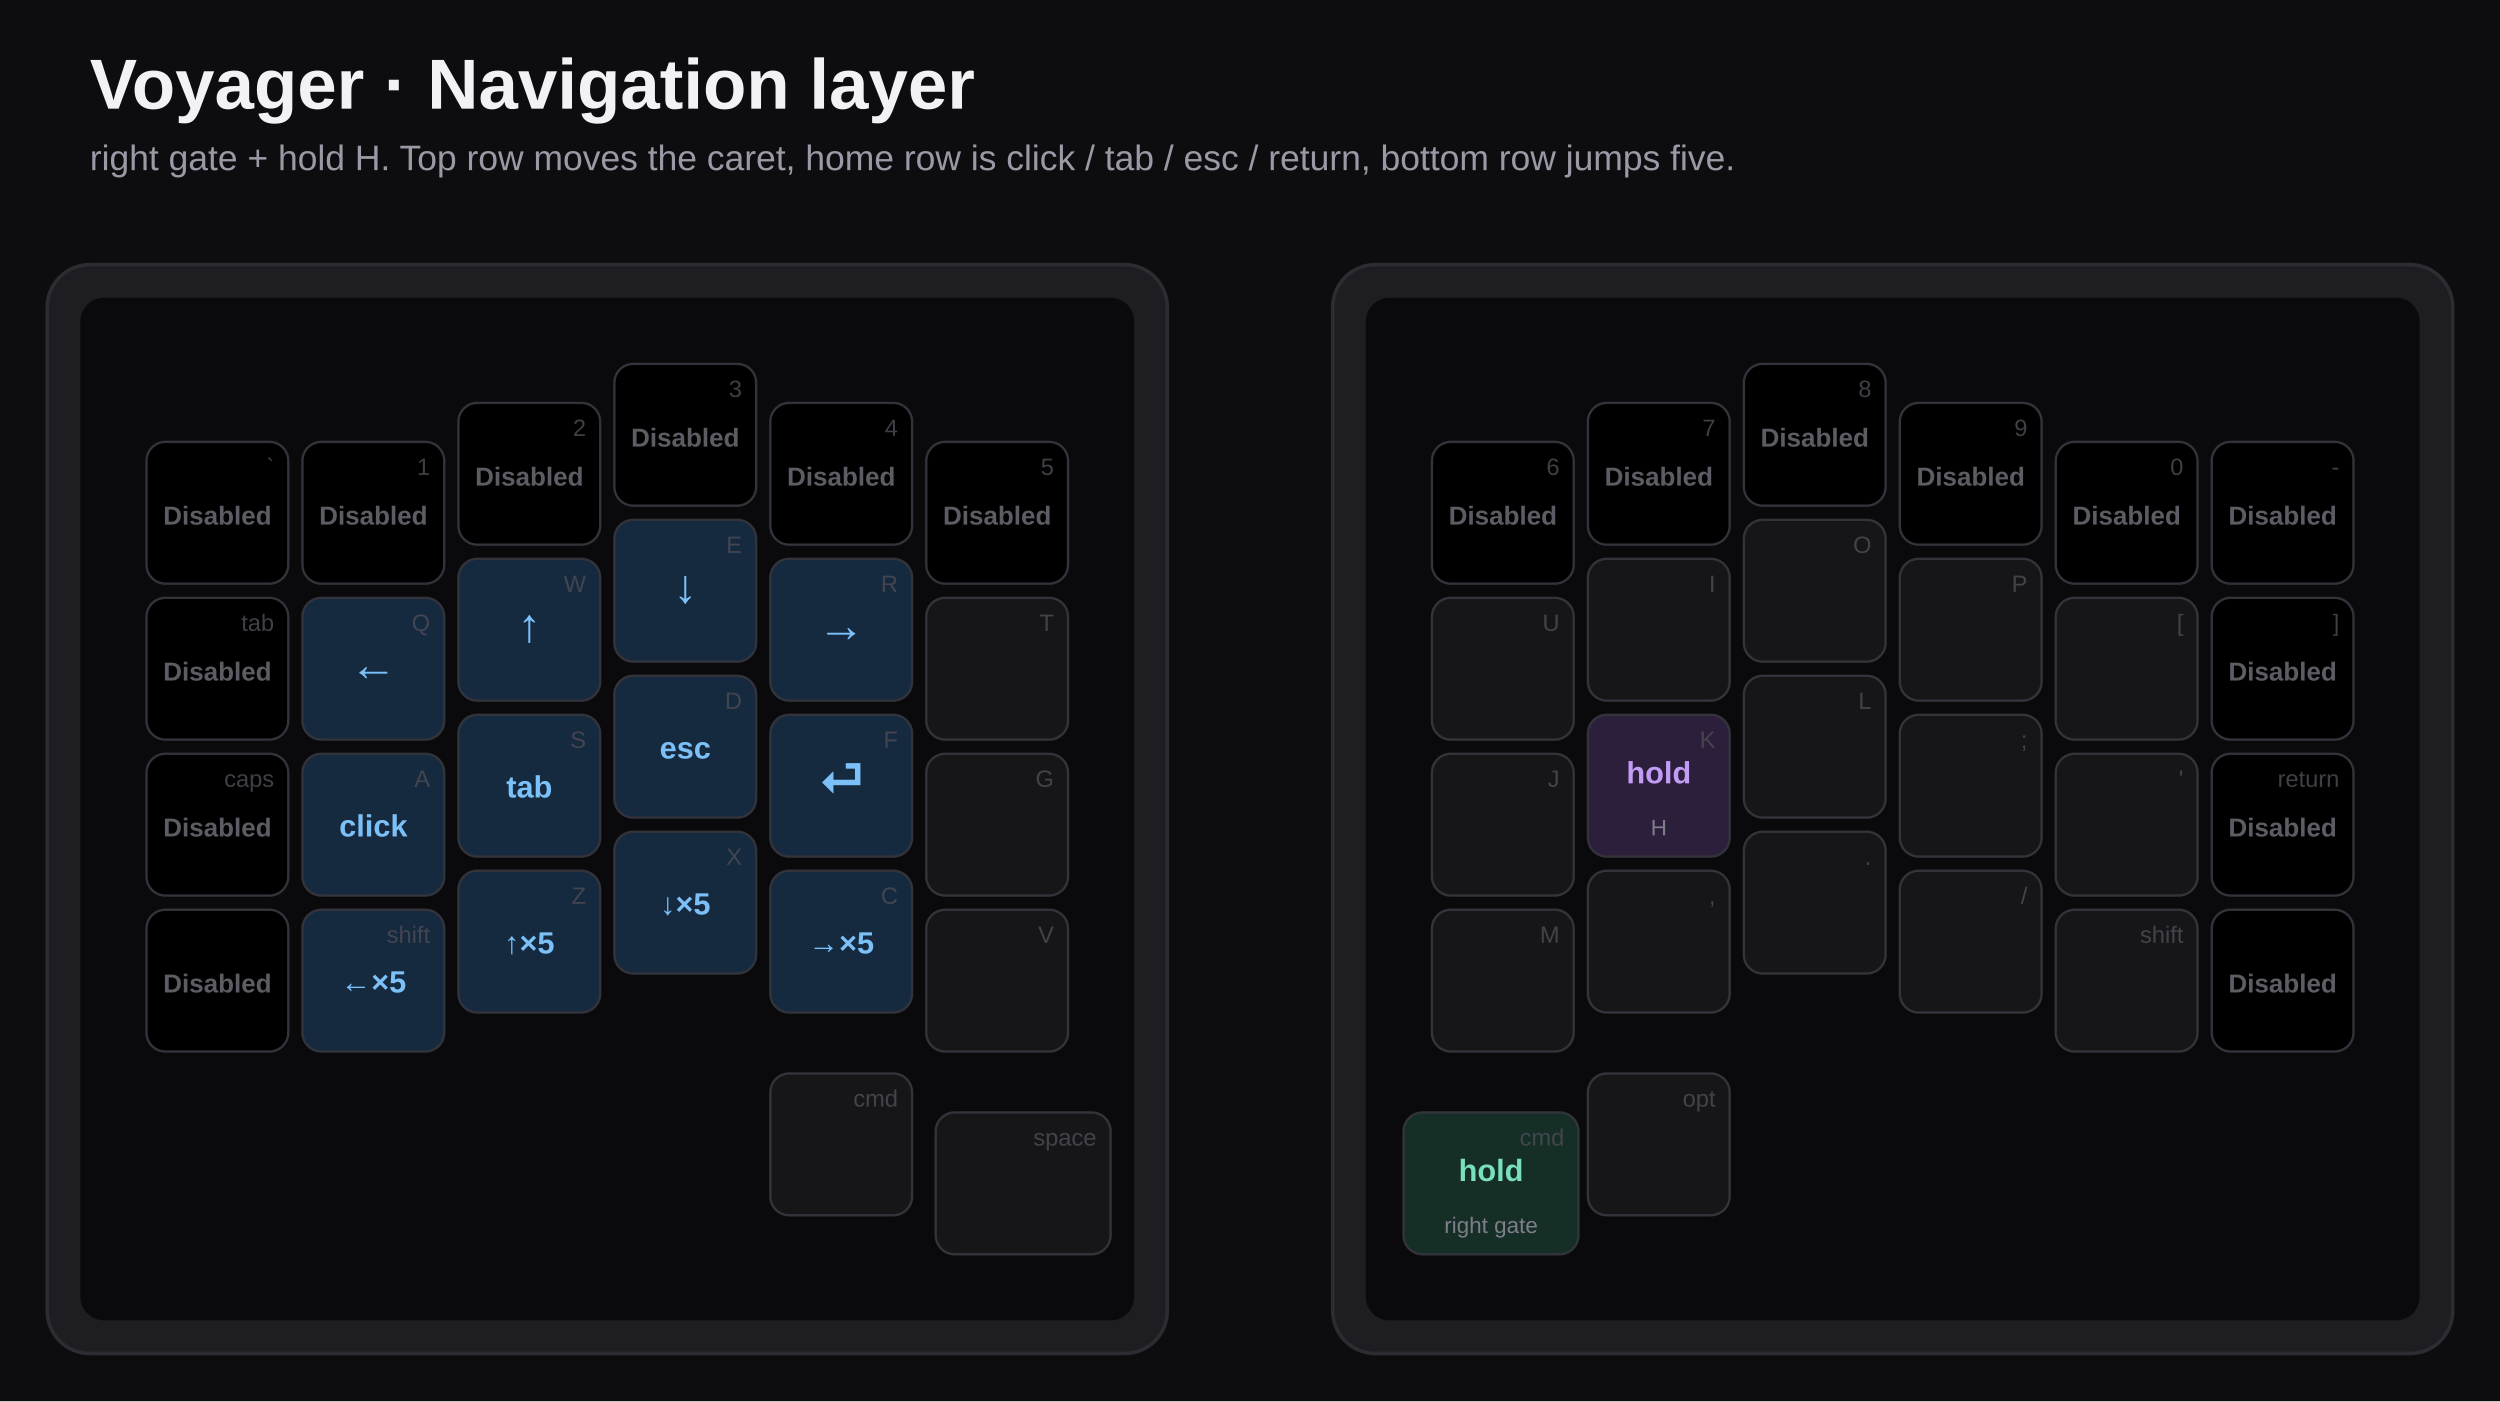
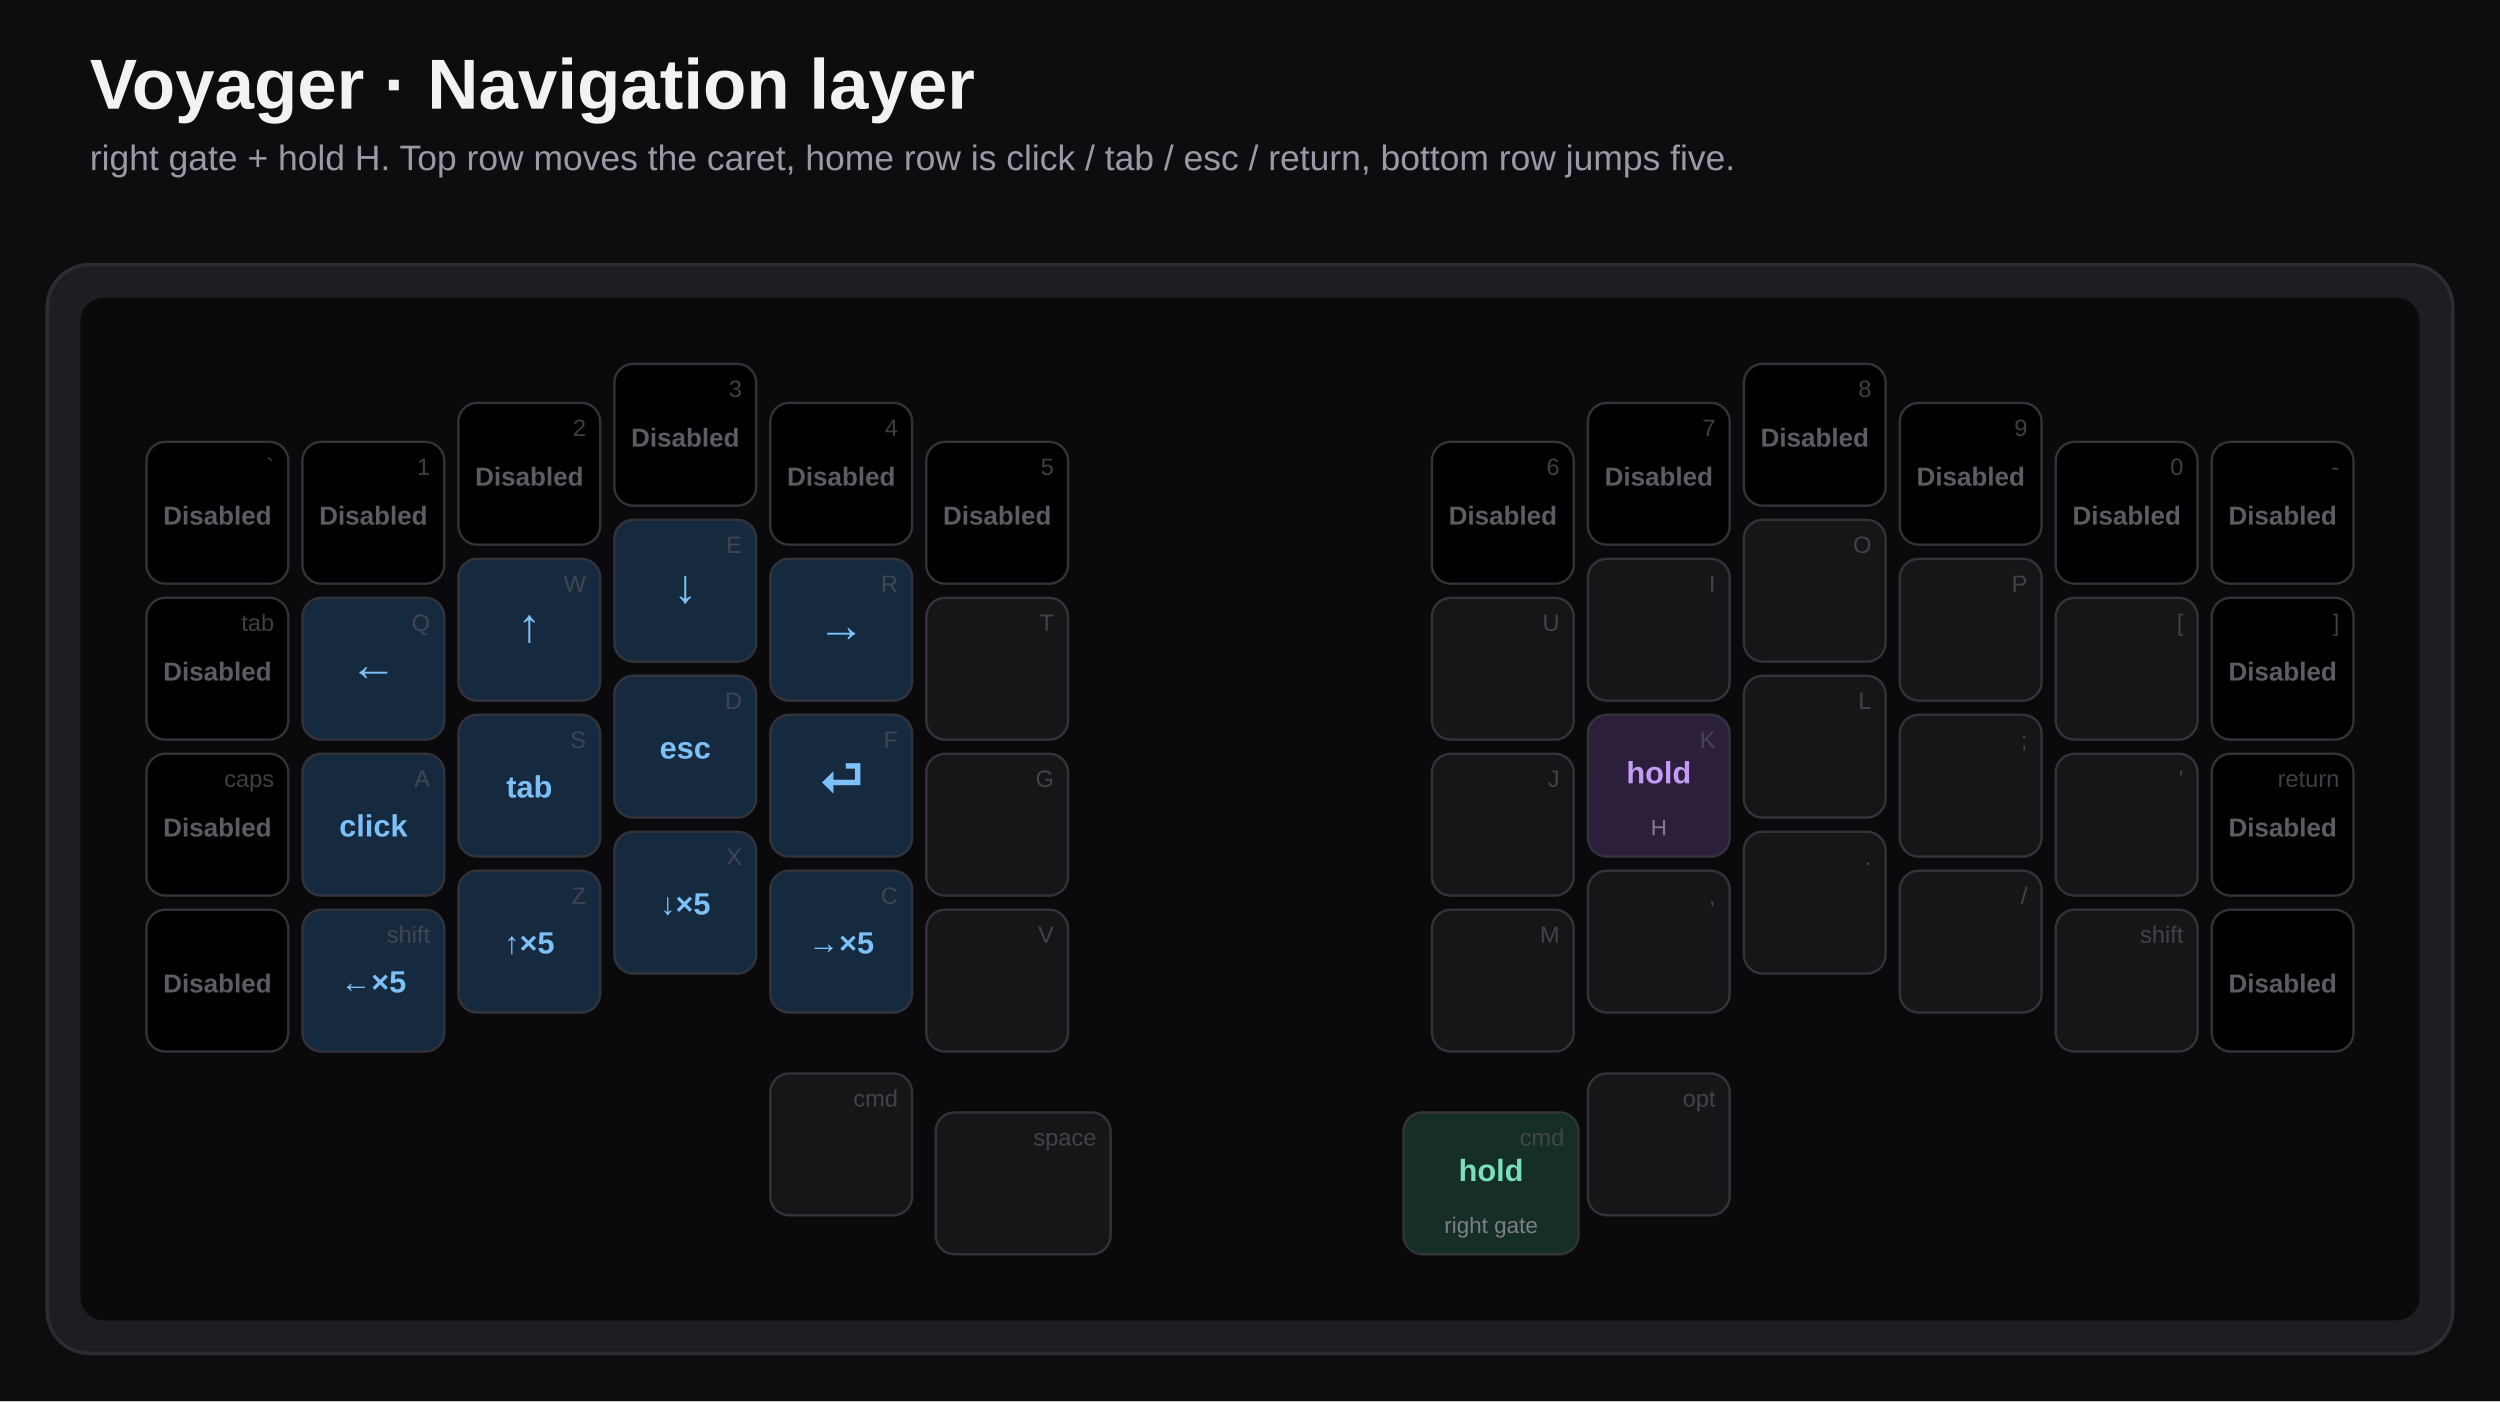
<svg xmlns="http://www.w3.org/2000/svg" width="1058" height="593" viewBox="0 0 1058 593" role="img" aria-label="Voyager · Navigation layer layer of splitmac on the ZSA Voyager">
  <rect width="1058" height="593" fill="#0d0d10" />
  <text x="38.0" y="46.0" fill="#f2f2f5" font-size="30" font-weight="700" text-anchor="start" opacity="1.0" font-family="-apple-system, BlinkMacSystemFont, 'SF Pro Text', 'Helvetica Neue', Arial, sans-serif">Voyager · Navigation layer</text>
  <text x="38.0" y="72.0" fill="#9a9aa6" font-size="15" font-weight="400" text-anchor="start" opacity="1.0" font-family="-apple-system, BlinkMacSystemFont, 'SF Pro Text', 'Helvetica Neue', Arial, sans-serif">right gate + hold H. Top row moves the caret, home row is click / tab / esc / return, bottom row jumps five.</text>
-   <rect x="20.0" y="112.0" width="474.0" height="460.8" rx="18" fill="#1e1e22" stroke="#2c2c32" stroke-width="1.5" />
-   <rect x="34.0" y="126.0" width="446.0" height="432.8" rx="10" fill="#0a0a0c" />
+   <rect x="20.0" y="112.0" width="1018.0" height="460.8" rx="18" fill="#1e1e22" stroke="#2c2c32" stroke-width="1.5" />
+   <rect x="34.0" y="126.0" width="990.0" height="432.8" rx="10" fill="#0a0a0c" />
  <rect x="62.0" y="187.0" width="60.0" height="60.0" rx="8" fill="#000000" stroke="#33333b" stroke-width="1" />
  <text x="116.0" y="201.0" fill="#4a4a53" font-size="10" font-weight="500" text-anchor="end" opacity="0.85" font-family="-apple-system, BlinkMacSystemFont, 'SF Pro Text', 'Helvetica Neue', Arial, sans-serif">`</text>
  <text x="92.0" y="222.0" fill="#5c5c64" font-size="11" font-weight="600" text-anchor="middle" opacity="1.0" font-family="-apple-system, BlinkMacSystemFont, 'SF Pro Text', 'Helvetica Neue', Arial, sans-serif">Disabled</text>
  <rect x="128.0" y="187.0" width="60.0" height="60.0" rx="8" fill="#000000" stroke="#33333b" stroke-width="1" />
  <text x="182.0" y="201.0" fill="#4a4a53" font-size="10" font-weight="500" text-anchor="end" opacity="0.85" font-family="-apple-system, BlinkMacSystemFont, 'SF Pro Text', 'Helvetica Neue', Arial, sans-serif">1</text>
  <text x="158.0" y="222.0" fill="#5c5c64" font-size="11" font-weight="600" text-anchor="middle" opacity="1.0" font-family="-apple-system, BlinkMacSystemFont, 'SF Pro Text', 'Helvetica Neue', Arial, sans-serif">Disabled</text>
  <rect x="194.0" y="170.5" width="60.0" height="60.0" rx="8" fill="#000000" stroke="#33333b" stroke-width="1" />
  <text x="248.0" y="184.5" fill="#4a4a53" font-size="10" font-weight="500" text-anchor="end" opacity="0.85" font-family="-apple-system, BlinkMacSystemFont, 'SF Pro Text', 'Helvetica Neue', Arial, sans-serif">2</text>
  <text x="224.0" y="205.5" fill="#5c5c64" font-size="11" font-weight="600" text-anchor="middle" opacity="1.0" font-family="-apple-system, BlinkMacSystemFont, 'SF Pro Text', 'Helvetica Neue', Arial, sans-serif">Disabled</text>
  <rect x="260.0" y="154.0" width="60.0" height="60.0" rx="8" fill="#000000" stroke="#33333b" stroke-width="1" />
  <text x="314.0" y="168.0" fill="#4a4a53" font-size="10" font-weight="500" text-anchor="end" opacity="0.85" font-family="-apple-system, BlinkMacSystemFont, 'SF Pro Text', 'Helvetica Neue', Arial, sans-serif">3</text>
  <text x="290.0" y="189.0" fill="#5c5c64" font-size="11" font-weight="600" text-anchor="middle" opacity="1.0" font-family="-apple-system, BlinkMacSystemFont, 'SF Pro Text', 'Helvetica Neue', Arial, sans-serif">Disabled</text>
  <rect x="326.0" y="170.5" width="60.0" height="60.0" rx="8" fill="#000000" stroke="#33333b" stroke-width="1" />
  <text x="380.0" y="184.5" fill="#4a4a53" font-size="10" font-weight="500" text-anchor="end" opacity="0.85" font-family="-apple-system, BlinkMacSystemFont, 'SF Pro Text', 'Helvetica Neue', Arial, sans-serif">4</text>
  <text x="356.0" y="205.5" fill="#5c5c64" font-size="11" font-weight="600" text-anchor="middle" opacity="1.0" font-family="-apple-system, BlinkMacSystemFont, 'SF Pro Text', 'Helvetica Neue', Arial, sans-serif">Disabled</text>
  <rect x="392.0" y="187.0" width="60.0" height="60.0" rx="8" fill="#000000" stroke="#33333b" stroke-width="1" />
  <text x="446.0" y="201.0" fill="#4a4a53" font-size="10" font-weight="500" text-anchor="end" opacity="0.85" font-family="-apple-system, BlinkMacSystemFont, 'SF Pro Text', 'Helvetica Neue', Arial, sans-serif">5</text>
  <text x="422.0" y="222.0" fill="#5c5c64" font-size="11" font-weight="600" text-anchor="middle" opacity="1.0" font-family="-apple-system, BlinkMacSystemFont, 'SF Pro Text', 'Helvetica Neue', Arial, sans-serif">Disabled</text>
  <rect x="62.0" y="253.0" width="60.0" height="60.0" rx="8" fill="#000000" stroke="#33333b" stroke-width="1" />
  <text x="116.0" y="267.0" fill="#4a4a53" font-size="10" font-weight="500" text-anchor="end" opacity="0.85" font-family="-apple-system, BlinkMacSystemFont, 'SF Pro Text', 'Helvetica Neue', Arial, sans-serif">tab</text>
  <text x="92.0" y="288.0" fill="#5c5c64" font-size="11" font-weight="600" text-anchor="middle" opacity="1.0" font-family="-apple-system, BlinkMacSystemFont, 'SF Pro Text', 'Helvetica Neue', Arial, sans-serif">Disabled</text>
  <rect x="128.0" y="253.0" width="60.0" height="60.0" rx="8" fill="#15293f" stroke="#33333b" stroke-width="1" />
  <text x="182.0" y="267.0" fill="#4a4a53" font-size="10" font-weight="500" text-anchor="end" opacity="0.85" font-family="-apple-system, BlinkMacSystemFont, 'SF Pro Text', 'Helvetica Neue', Arial, sans-serif">Q</text>
  <text x="158.0" y="288.0" fill="#7cc0f8" font-size="20" font-weight="700" text-anchor="middle" opacity="1.0" font-family="-apple-system, BlinkMacSystemFont, 'SF Pro Text', 'Helvetica Neue', Arial, sans-serif">←</text>
  <rect x="194.0" y="236.5" width="60.0" height="60.0" rx="8" fill="#15293f" stroke="#33333b" stroke-width="1" />
  <text x="248.0" y="250.5" fill="#4a4a53" font-size="10" font-weight="500" text-anchor="end" opacity="0.85" font-family="-apple-system, BlinkMacSystemFont, 'SF Pro Text', 'Helvetica Neue', Arial, sans-serif">W</text>
  <text x="224.0" y="271.5" fill="#7cc0f8" font-size="20" font-weight="700" text-anchor="middle" opacity="1.0" font-family="-apple-system, BlinkMacSystemFont, 'SF Pro Text', 'Helvetica Neue', Arial, sans-serif">↑</text>
  <rect x="260.0" y="220.0" width="60.0" height="60.0" rx="8" fill="#15293f" stroke="#33333b" stroke-width="1" />
  <text x="314.0" y="234.0" fill="#4a4a53" font-size="10" font-weight="500" text-anchor="end" opacity="0.85" font-family="-apple-system, BlinkMacSystemFont, 'SF Pro Text', 'Helvetica Neue', Arial, sans-serif">E</text>
  <text x="290.0" y="255.0" fill="#7cc0f8" font-size="20" font-weight="700" text-anchor="middle" opacity="1.0" font-family="-apple-system, BlinkMacSystemFont, 'SF Pro Text', 'Helvetica Neue', Arial, sans-serif">↓</text>
  <rect x="326.0" y="236.5" width="60.0" height="60.0" rx="8" fill="#15293f" stroke="#33333b" stroke-width="1" />
  <text x="380.0" y="250.5" fill="#4a4a53" font-size="10" font-weight="500" text-anchor="end" opacity="0.85" font-family="-apple-system, BlinkMacSystemFont, 'SF Pro Text', 'Helvetica Neue', Arial, sans-serif">R</text>
  <text x="356.0" y="271.5" fill="#7cc0f8" font-size="20" font-weight="700" text-anchor="middle" opacity="1.0" font-family="-apple-system, BlinkMacSystemFont, 'SF Pro Text', 'Helvetica Neue', Arial, sans-serif">→</text>
  <rect x="392.0" y="253.0" width="60.0" height="60.0" rx="8" fill="#161619" stroke="#33333b" stroke-width="1" />
  <text x="446.0" y="267.0" fill="#4a4a53" font-size="10" font-weight="500" text-anchor="end" opacity="0.85" font-family="-apple-system, BlinkMacSystemFont, 'SF Pro Text', 'Helvetica Neue', Arial, sans-serif">T</text>
  <rect x="62.0" y="319.0" width="60.0" height="60.0" rx="8" fill="#000000" stroke="#33333b" stroke-width="1" />
  <text x="116.0" y="333.0" fill="#4a4a53" font-size="10" font-weight="500" text-anchor="end" opacity="0.85" font-family="-apple-system, BlinkMacSystemFont, 'SF Pro Text', 'Helvetica Neue', Arial, sans-serif">caps</text>
  <text x="92.0" y="354.0" fill="#5c5c64" font-size="11" font-weight="600" text-anchor="middle" opacity="1.0" font-family="-apple-system, BlinkMacSystemFont, 'SF Pro Text', 'Helvetica Neue', Arial, sans-serif">Disabled</text>
  <rect x="128.0" y="319.0" width="60.0" height="60.0" rx="8" fill="#15293f" stroke="#33333b" stroke-width="1" />
  <text x="182.0" y="333.0" fill="#4a4a53" font-size="10" font-weight="500" text-anchor="end" opacity="0.85" font-family="-apple-system, BlinkMacSystemFont, 'SF Pro Text', 'Helvetica Neue', Arial, sans-serif">A</text>
  <text x="158.0" y="354.0" fill="#7cc0f8" font-size="13" font-weight="600" text-anchor="middle" opacity="1.0" font-family="-apple-system, BlinkMacSystemFont, 'SF Pro Text', 'Helvetica Neue', Arial, sans-serif">click</text>
  <rect x="194.0" y="302.5" width="60.0" height="60.0" rx="8" fill="#15293f" stroke="#33333b" stroke-width="1" />
  <text x="248.0" y="316.5" fill="#4a4a53" font-size="10" font-weight="500" text-anchor="end" opacity="0.85" font-family="-apple-system, BlinkMacSystemFont, 'SF Pro Text', 'Helvetica Neue', Arial, sans-serif">S</text>
  <text x="224.0" y="337.5" fill="#7cc0f8" font-size="13" font-weight="600" text-anchor="middle" opacity="1.0" font-family="-apple-system, BlinkMacSystemFont, 'SF Pro Text', 'Helvetica Neue', Arial, sans-serif">tab</text>
  <rect x="260.0" y="286.0" width="60.0" height="60.0" rx="8" fill="#15293f" stroke="#33333b" stroke-width="1" />
  <text x="314.0" y="300.0" fill="#4a4a53" font-size="10" font-weight="500" text-anchor="end" opacity="0.85" font-family="-apple-system, BlinkMacSystemFont, 'SF Pro Text', 'Helvetica Neue', Arial, sans-serif">D</text>
  <text x="290.0" y="321.0" fill="#7cc0f8" font-size="13" font-weight="600" text-anchor="middle" opacity="1.0" font-family="-apple-system, BlinkMacSystemFont, 'SF Pro Text', 'Helvetica Neue', Arial, sans-serif">esc</text>
  <rect x="326.0" y="302.5" width="60.0" height="60.0" rx="8" fill="#15293f" stroke="#33333b" stroke-width="1" />
  <text x="380.0" y="316.5" fill="#4a4a53" font-size="10" font-weight="500" text-anchor="end" opacity="0.85" font-family="-apple-system, BlinkMacSystemFont, 'SF Pro Text', 'Helvetica Neue', Arial, sans-serif">F</text>
  <text x="356.0" y="337.5" fill="#7cc0f8" font-size="20" font-weight="700" text-anchor="middle" opacity="1.0" font-family="-apple-system, BlinkMacSystemFont, 'SF Pro Text', 'Helvetica Neue', Arial, sans-serif">⏎</text>
  <rect x="392.0" y="319.0" width="60.0" height="60.0" rx="8" fill="#161619" stroke="#33333b" stroke-width="1" />
  <text x="446.0" y="333.0" fill="#4a4a53" font-size="10" font-weight="500" text-anchor="end" opacity="0.85" font-family="-apple-system, BlinkMacSystemFont, 'SF Pro Text', 'Helvetica Neue', Arial, sans-serif">G</text>
  <rect x="62.0" y="385.0" width="60.0" height="60.0" rx="8" fill="#000000" stroke="#33333b" stroke-width="1" />
  <text x="92.0" y="420.0" fill="#5c5c64" font-size="11" font-weight="600" text-anchor="middle" opacity="1.0" font-family="-apple-system, BlinkMacSystemFont, 'SF Pro Text', 'Helvetica Neue', Arial, sans-serif">Disabled</text>
  <rect x="128.0" y="385.0" width="60.0" height="60.0" rx="8" fill="#15293f" stroke="#33333b" stroke-width="1" />
  <text x="182.0" y="399.0" fill="#4a4a53" font-size="10" font-weight="500" text-anchor="end" opacity="0.85" font-family="-apple-system, BlinkMacSystemFont, 'SF Pro Text', 'Helvetica Neue', Arial, sans-serif">shift</text>
  <text x="158.0" y="420.0" fill="#7cc0f8" font-size="13" font-weight="600" text-anchor="middle" opacity="1.0" font-family="-apple-system, BlinkMacSystemFont, 'SF Pro Text', 'Helvetica Neue', Arial, sans-serif">←×5</text>
  <rect x="194.0" y="368.5" width="60.0" height="60.0" rx="8" fill="#15293f" stroke="#33333b" stroke-width="1" />
  <text x="248.0" y="382.5" fill="#4a4a53" font-size="10" font-weight="500" text-anchor="end" opacity="0.85" font-family="-apple-system, BlinkMacSystemFont, 'SF Pro Text', 'Helvetica Neue', Arial, sans-serif">Z</text>
  <text x="224.0" y="403.5" fill="#7cc0f8" font-size="13" font-weight="600" text-anchor="middle" opacity="1.0" font-family="-apple-system, BlinkMacSystemFont, 'SF Pro Text', 'Helvetica Neue', Arial, sans-serif">↑×5</text>
  <rect x="260.0" y="352.0" width="60.0" height="60.0" rx="8" fill="#15293f" stroke="#33333b" stroke-width="1" />
  <text x="314.0" y="366.0" fill="#4a4a53" font-size="10" font-weight="500" text-anchor="end" opacity="0.85" font-family="-apple-system, BlinkMacSystemFont, 'SF Pro Text', 'Helvetica Neue', Arial, sans-serif">X</text>
  <text x="290.0" y="387.0" fill="#7cc0f8" font-size="13" font-weight="600" text-anchor="middle" opacity="1.0" font-family="-apple-system, BlinkMacSystemFont, 'SF Pro Text', 'Helvetica Neue', Arial, sans-serif">↓×5</text>
  <rect x="326.0" y="368.5" width="60.0" height="60.0" rx="8" fill="#15293f" stroke="#33333b" stroke-width="1" />
  <text x="380.0" y="382.5" fill="#4a4a53" font-size="10" font-weight="500" text-anchor="end" opacity="0.85" font-family="-apple-system, BlinkMacSystemFont, 'SF Pro Text', 'Helvetica Neue', Arial, sans-serif">C</text>
  <text x="356.0" y="403.5" fill="#7cc0f8" font-size="13" font-weight="600" text-anchor="middle" opacity="1.0" font-family="-apple-system, BlinkMacSystemFont, 'SF Pro Text', 'Helvetica Neue', Arial, sans-serif">→×5</text>
  <rect x="392.0" y="385.0" width="60.0" height="60.0" rx="8" fill="#161619" stroke="#33333b" stroke-width="1" />
  <text x="446.0" y="399.0" fill="#4a4a53" font-size="10" font-weight="500" text-anchor="end" opacity="0.85" font-family="-apple-system, BlinkMacSystemFont, 'SF Pro Text', 'Helvetica Neue', Arial, sans-serif">V</text>
  <rect x="326.0" y="454.3" width="60.0" height="60.0" rx="8" fill="#161619" stroke="#33333b" stroke-width="1" />
  <text x="380.0" y="468.3" fill="#4a4a53" font-size="10" font-weight="500" text-anchor="end" opacity="0.85" font-family="-apple-system, BlinkMacSystemFont, 'SF Pro Text', 'Helvetica Neue', Arial, sans-serif">cmd</text>
  <rect x="396.0" y="470.8" width="74.0" height="60.0" rx="8" fill="#161619" stroke="#33333b" stroke-width="1" />
  <text x="464.0" y="484.8" fill="#4a4a53" font-size="10" font-weight="500" text-anchor="end" opacity="0.85" font-family="-apple-system, BlinkMacSystemFont, 'SF Pro Text', 'Helvetica Neue', Arial, sans-serif">space</text>
-   <rect x="564.0" y="112.0" width="474.0" height="460.8" rx="18" fill="#1e1e22" stroke="#2c2c32" stroke-width="1.5" />
-   <rect x="578.0" y="126.0" width="446.0" height="432.8" rx="10" fill="#0a0a0c" />
  <rect x="606.0" y="187.0" width="60.0" height="60.0" rx="8" fill="#000000" stroke="#33333b" stroke-width="1" />
  <text x="660.0" y="201.0" fill="#4a4a53" font-size="10" font-weight="500" text-anchor="end" opacity="0.85" font-family="-apple-system, BlinkMacSystemFont, 'SF Pro Text', 'Helvetica Neue', Arial, sans-serif">6</text>
  <text x="636.0" y="222.0" fill="#5c5c64" font-size="11" font-weight="600" text-anchor="middle" opacity="1.0" font-family="-apple-system, BlinkMacSystemFont, 'SF Pro Text', 'Helvetica Neue', Arial, sans-serif">Disabled</text>
  <rect x="672.0" y="170.5" width="60.0" height="60.0" rx="8" fill="#000000" stroke="#33333b" stroke-width="1" />
  <text x="726.0" y="184.5" fill="#4a4a53" font-size="10" font-weight="500" text-anchor="end" opacity="0.85" font-family="-apple-system, BlinkMacSystemFont, 'SF Pro Text', 'Helvetica Neue', Arial, sans-serif">7</text>
  <text x="702.0" y="205.5" fill="#5c5c64" font-size="11" font-weight="600" text-anchor="middle" opacity="1.0" font-family="-apple-system, BlinkMacSystemFont, 'SF Pro Text', 'Helvetica Neue', Arial, sans-serif">Disabled</text>
  <rect x="738.0" y="154.0" width="60.0" height="60.0" rx="8" fill="#000000" stroke="#33333b" stroke-width="1" />
  <text x="792.0" y="168.0" fill="#4a4a53" font-size="10" font-weight="500" text-anchor="end" opacity="0.85" font-family="-apple-system, BlinkMacSystemFont, 'SF Pro Text', 'Helvetica Neue', Arial, sans-serif">8</text>
  <text x="768.0" y="189.0" fill="#5c5c64" font-size="11" font-weight="600" text-anchor="middle" opacity="1.0" font-family="-apple-system, BlinkMacSystemFont, 'SF Pro Text', 'Helvetica Neue', Arial, sans-serif">Disabled</text>
  <rect x="804.0" y="170.5" width="60.0" height="60.0" rx="8" fill="#000000" stroke="#33333b" stroke-width="1" />
  <text x="858.0" y="184.5" fill="#4a4a53" font-size="10" font-weight="500" text-anchor="end" opacity="0.85" font-family="-apple-system, BlinkMacSystemFont, 'SF Pro Text', 'Helvetica Neue', Arial, sans-serif">9</text>
  <text x="834.0" y="205.5" fill="#5c5c64" font-size="11" font-weight="600" text-anchor="middle" opacity="1.0" font-family="-apple-system, BlinkMacSystemFont, 'SF Pro Text', 'Helvetica Neue', Arial, sans-serif">Disabled</text>
  <rect x="870.0" y="187.0" width="60.0" height="60.0" rx="8" fill="#000000" stroke="#33333b" stroke-width="1" />
  <text x="924.0" y="201.0" fill="#4a4a53" font-size="10" font-weight="500" text-anchor="end" opacity="0.85" font-family="-apple-system, BlinkMacSystemFont, 'SF Pro Text', 'Helvetica Neue', Arial, sans-serif">0</text>
  <text x="900.0" y="222.0" fill="#5c5c64" font-size="11" font-weight="600" text-anchor="middle" opacity="1.0" font-family="-apple-system, BlinkMacSystemFont, 'SF Pro Text', 'Helvetica Neue', Arial, sans-serif">Disabled</text>
  <rect x="936.0" y="187.0" width="60.0" height="60.0" rx="8" fill="#000000" stroke="#33333b" stroke-width="1" />
  <text x="990.0" y="201.0" fill="#4a4a53" font-size="10" font-weight="500" text-anchor="end" opacity="0.85" font-family="-apple-system, BlinkMacSystemFont, 'SF Pro Text', 'Helvetica Neue', Arial, sans-serif">-</text>
  <text x="966.0" y="222.0" fill="#5c5c64" font-size="11" font-weight="600" text-anchor="middle" opacity="1.0" font-family="-apple-system, BlinkMacSystemFont, 'SF Pro Text', 'Helvetica Neue', Arial, sans-serif">Disabled</text>
  <rect x="606.0" y="253.0" width="60.0" height="60.0" rx="8" fill="#161619" stroke="#33333b" stroke-width="1" />
  <text x="660.0" y="267.0" fill="#4a4a53" font-size="10" font-weight="500" text-anchor="end" opacity="0.85" font-family="-apple-system, BlinkMacSystemFont, 'SF Pro Text', 'Helvetica Neue', Arial, sans-serif">U</text>
  <rect x="672.0" y="236.5" width="60.0" height="60.0" rx="8" fill="#161619" stroke="#33333b" stroke-width="1" />
  <text x="726.0" y="250.5" fill="#4a4a53" font-size="10" font-weight="500" text-anchor="end" opacity="0.85" font-family="-apple-system, BlinkMacSystemFont, 'SF Pro Text', 'Helvetica Neue', Arial, sans-serif">I</text>
  <rect x="738.0" y="220.0" width="60.0" height="60.0" rx="8" fill="#161619" stroke="#33333b" stroke-width="1" />
  <text x="792.0" y="234.0" fill="#4a4a53" font-size="10" font-weight="500" text-anchor="end" opacity="0.85" font-family="-apple-system, BlinkMacSystemFont, 'SF Pro Text', 'Helvetica Neue', Arial, sans-serif">O</text>
  <rect x="804.0" y="236.5" width="60.0" height="60.0" rx="8" fill="#161619" stroke="#33333b" stroke-width="1" />
  <text x="858.0" y="250.5" fill="#4a4a53" font-size="10" font-weight="500" text-anchor="end" opacity="0.85" font-family="-apple-system, BlinkMacSystemFont, 'SF Pro Text', 'Helvetica Neue', Arial, sans-serif">P</text>
  <rect x="870.0" y="253.0" width="60.0" height="60.0" rx="8" fill="#161619" stroke="#33333b" stroke-width="1" />
  <text x="924.0" y="267.0" fill="#4a4a53" font-size="10" font-weight="500" text-anchor="end" opacity="0.85" font-family="-apple-system, BlinkMacSystemFont, 'SF Pro Text', 'Helvetica Neue', Arial, sans-serif">[</text>
  <rect x="936.0" y="253.0" width="60.0" height="60.0" rx="8" fill="#000000" stroke="#33333b" stroke-width="1" />
  <text x="990.0" y="267.0" fill="#4a4a53" font-size="10" font-weight="500" text-anchor="end" opacity="0.85" font-family="-apple-system, BlinkMacSystemFont, 'SF Pro Text', 'Helvetica Neue', Arial, sans-serif">]</text>
  <text x="966.0" y="288.0" fill="#5c5c64" font-size="11" font-weight="600" text-anchor="middle" opacity="1.0" font-family="-apple-system, BlinkMacSystemFont, 'SF Pro Text', 'Helvetica Neue', Arial, sans-serif">Disabled</text>
  <rect x="606.0" y="319.0" width="60.0" height="60.0" rx="8" fill="#161619" stroke="#33333b" stroke-width="1" />
  <text x="660.0" y="333.0" fill="#4a4a53" font-size="10" font-weight="500" text-anchor="end" opacity="0.85" font-family="-apple-system, BlinkMacSystemFont, 'SF Pro Text', 'Helvetica Neue', Arial, sans-serif">J</text>
  <rect x="672.0" y="302.5" width="60.0" height="60.0" rx="8" fill="#2c1f3c" stroke="#33333b" stroke-width="1" />
  <text x="726.0" y="316.5" fill="#4a4a53" font-size="10" font-weight="500" text-anchor="end" opacity="0.85" font-family="-apple-system, BlinkMacSystemFont, 'SF Pro Text', 'Helvetica Neue', Arial, sans-serif">K</text>
  <text x="702.0" y="331.5" fill="#c39cf5" font-size="13" font-weight="600" text-anchor="middle" opacity="1.0" font-family="-apple-system, BlinkMacSystemFont, 'SF Pro Text', 'Helvetica Neue', Arial, sans-serif">hold</text>
  <text x="702.0" y="353.5" fill="#7e7e8a" font-size="9.5" font-weight="500" text-anchor="middle" opacity="1.0" font-family="-apple-system, BlinkMacSystemFont, 'SF Pro Text', 'Helvetica Neue', Arial, sans-serif">H</text>
  <rect x="738.0" y="286.0" width="60.0" height="60.0" rx="8" fill="#161619" stroke="#33333b" stroke-width="1" />
  <text x="792.0" y="300.0" fill="#4a4a53" font-size="10" font-weight="500" text-anchor="end" opacity="0.85" font-family="-apple-system, BlinkMacSystemFont, 'SF Pro Text', 'Helvetica Neue', Arial, sans-serif">L</text>
  <rect x="804.0" y="302.5" width="60.0" height="60.0" rx="8" fill="#161619" stroke="#33333b" stroke-width="1" />
  <text x="858.0" y="316.5" fill="#4a4a53" font-size="10" font-weight="500" text-anchor="end" opacity="0.85" font-family="-apple-system, BlinkMacSystemFont, 'SF Pro Text', 'Helvetica Neue', Arial, sans-serif">;</text>
  <rect x="870.0" y="319.0" width="60.0" height="60.0" rx="8" fill="#161619" stroke="#33333b" stroke-width="1" />
  <text x="924.0" y="333.0" fill="#4a4a53" font-size="10" font-weight="500" text-anchor="end" opacity="0.85" font-family="-apple-system, BlinkMacSystemFont, 'SF Pro Text', 'Helvetica Neue', Arial, sans-serif">'</text>
  <rect x="936.0" y="319.0" width="60.0" height="60.0" rx="8" fill="#000000" stroke="#33333b" stroke-width="1" />
  <text x="990.0" y="333.0" fill="#4a4a53" font-size="10" font-weight="500" text-anchor="end" opacity="0.85" font-family="-apple-system, BlinkMacSystemFont, 'SF Pro Text', 'Helvetica Neue', Arial, sans-serif">return</text>
  <text x="966.0" y="354.0" fill="#5c5c64" font-size="11" font-weight="600" text-anchor="middle" opacity="1.0" font-family="-apple-system, BlinkMacSystemFont, 'SF Pro Text', 'Helvetica Neue', Arial, sans-serif">Disabled</text>
  <rect x="606.0" y="385.0" width="60.0" height="60.0" rx="8" fill="#161619" stroke="#33333b" stroke-width="1" />
  <text x="660.0" y="399.0" fill="#4a4a53" font-size="10" font-weight="500" text-anchor="end" opacity="0.85" font-family="-apple-system, BlinkMacSystemFont, 'SF Pro Text', 'Helvetica Neue', Arial, sans-serif">M</text>
  <rect x="672.0" y="368.5" width="60.0" height="60.0" rx="8" fill="#161619" stroke="#33333b" stroke-width="1" />
  <text x="726.0" y="382.5" fill="#4a4a53" font-size="10" font-weight="500" text-anchor="end" opacity="0.85" font-family="-apple-system, BlinkMacSystemFont, 'SF Pro Text', 'Helvetica Neue', Arial, sans-serif">,</text>
  <rect x="738.0" y="352.0" width="60.0" height="60.0" rx="8" fill="#161619" stroke="#33333b" stroke-width="1" />
  <text x="792.0" y="366.0" fill="#4a4a53" font-size="10" font-weight="500" text-anchor="end" opacity="0.85" font-family="-apple-system, BlinkMacSystemFont, 'SF Pro Text', 'Helvetica Neue', Arial, sans-serif">.</text>
  <rect x="804.0" y="368.5" width="60.0" height="60.0" rx="8" fill="#161619" stroke="#33333b" stroke-width="1" />
  <text x="858.0" y="382.5" fill="#4a4a53" font-size="10" font-weight="500" text-anchor="end" opacity="0.85" font-family="-apple-system, BlinkMacSystemFont, 'SF Pro Text', 'Helvetica Neue', Arial, sans-serif">/</text>
  <rect x="870.0" y="385.0" width="60.0" height="60.0" rx="8" fill="#161619" stroke="#33333b" stroke-width="1" />
  <text x="924.0" y="399.0" fill="#4a4a53" font-size="10" font-weight="500" text-anchor="end" opacity="0.85" font-family="-apple-system, BlinkMacSystemFont, 'SF Pro Text', 'Helvetica Neue', Arial, sans-serif">shift</text>
  <rect x="936.0" y="385.0" width="60.0" height="60.0" rx="8" fill="#000000" stroke="#33333b" stroke-width="1" />
  <text x="966.0" y="420.0" fill="#5c5c64" font-size="11" font-weight="600" text-anchor="middle" opacity="1.0" font-family="-apple-system, BlinkMacSystemFont, 'SF Pro Text', 'Helvetica Neue', Arial, sans-serif">Disabled</text>
  <rect x="594.0" y="470.8" width="74.0" height="60.0" rx="8" fill="#152e26" stroke="#33333b" stroke-width="1" />
  <text x="662.0" y="484.8" fill="#4a4a53" font-size="10" font-weight="500" text-anchor="end" opacity="0.85" font-family="-apple-system, BlinkMacSystemFont, 'SF Pro Text', 'Helvetica Neue', Arial, sans-serif">cmd</text>
  <text x="631.0" y="499.8" fill="#79dfbc" font-size="13" font-weight="600" text-anchor="middle" opacity="1.0" font-family="-apple-system, BlinkMacSystemFont, 'SF Pro Text', 'Helvetica Neue', Arial, sans-serif">hold</text>
  <text x="631.0" y="521.8" fill="#7e7e8a" font-size="9.5" font-weight="500" text-anchor="middle" opacity="1.0" font-family="-apple-system, BlinkMacSystemFont, 'SF Pro Text', 'Helvetica Neue', Arial, sans-serif">right gate</text>
  <rect x="672.0" y="454.3" width="60.0" height="60.0" rx="8" fill="#161619" stroke="#33333b" stroke-width="1" />
  <text x="726.0" y="468.3" fill="#4a4a53" font-size="10" font-weight="500" text-anchor="end" opacity="0.85" font-family="-apple-system, BlinkMacSystemFont, 'SF Pro Text', 'Helvetica Neue', Arial, sans-serif">opt</text>
</svg>
